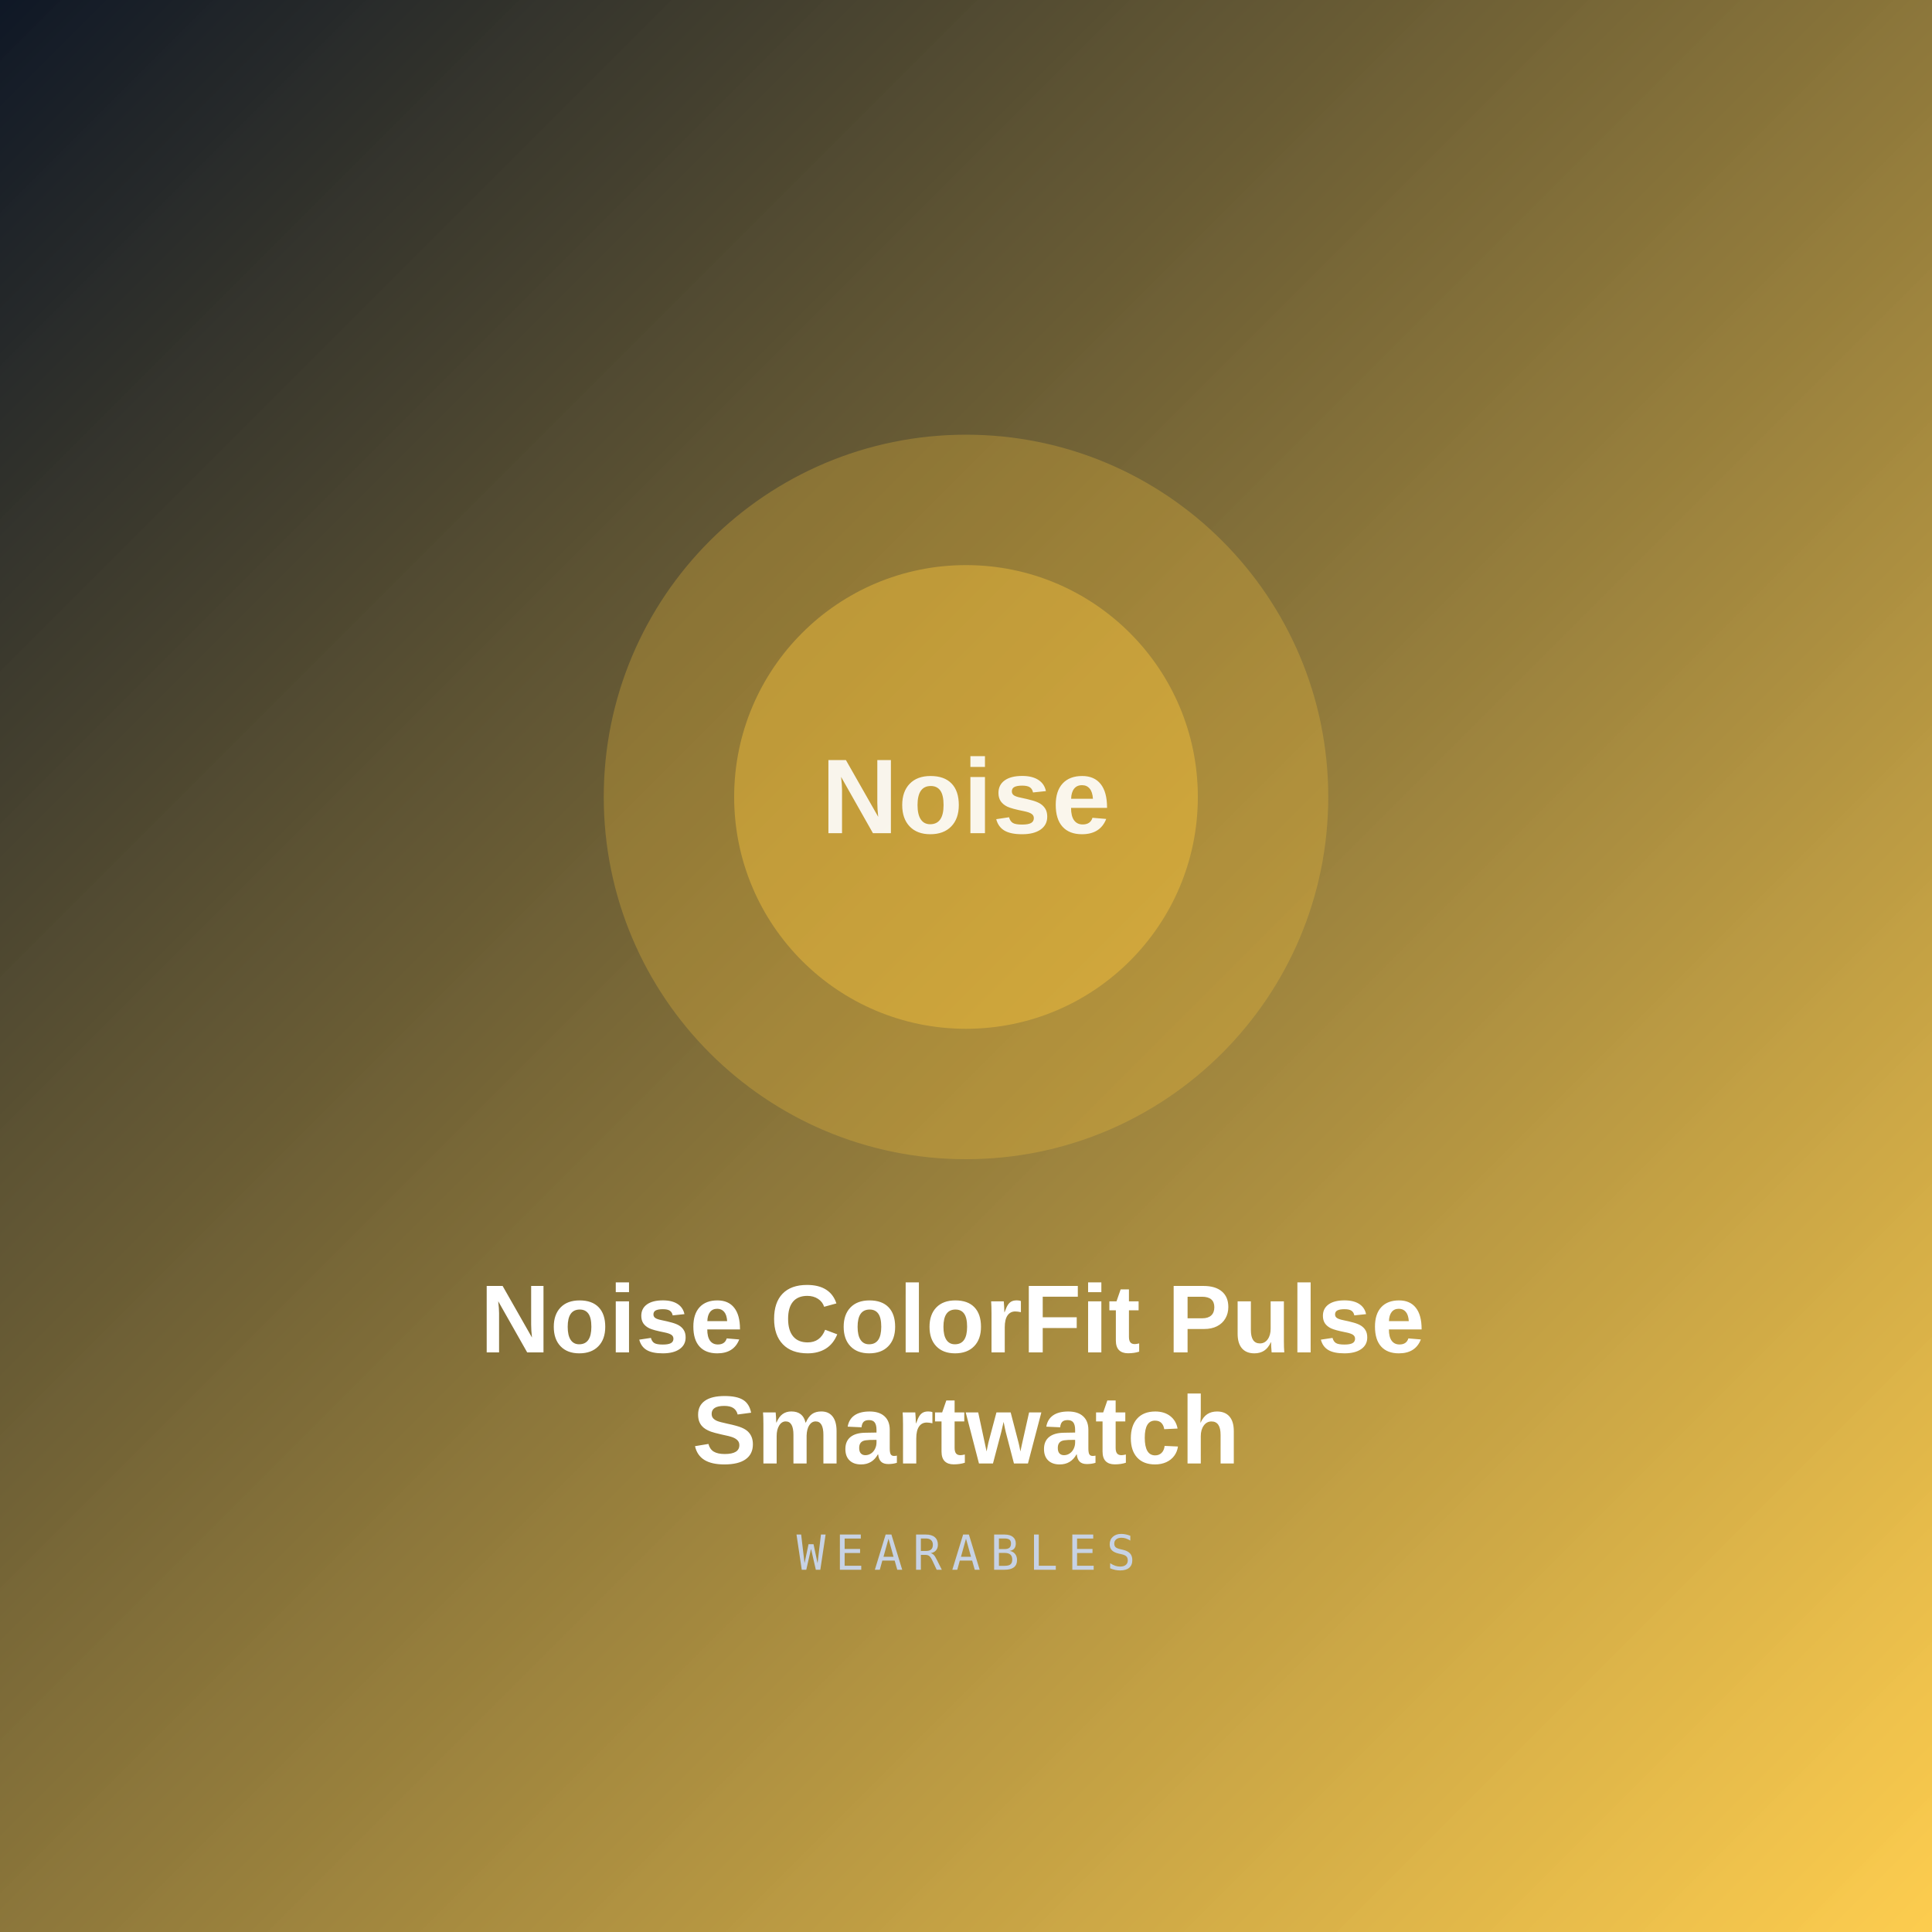
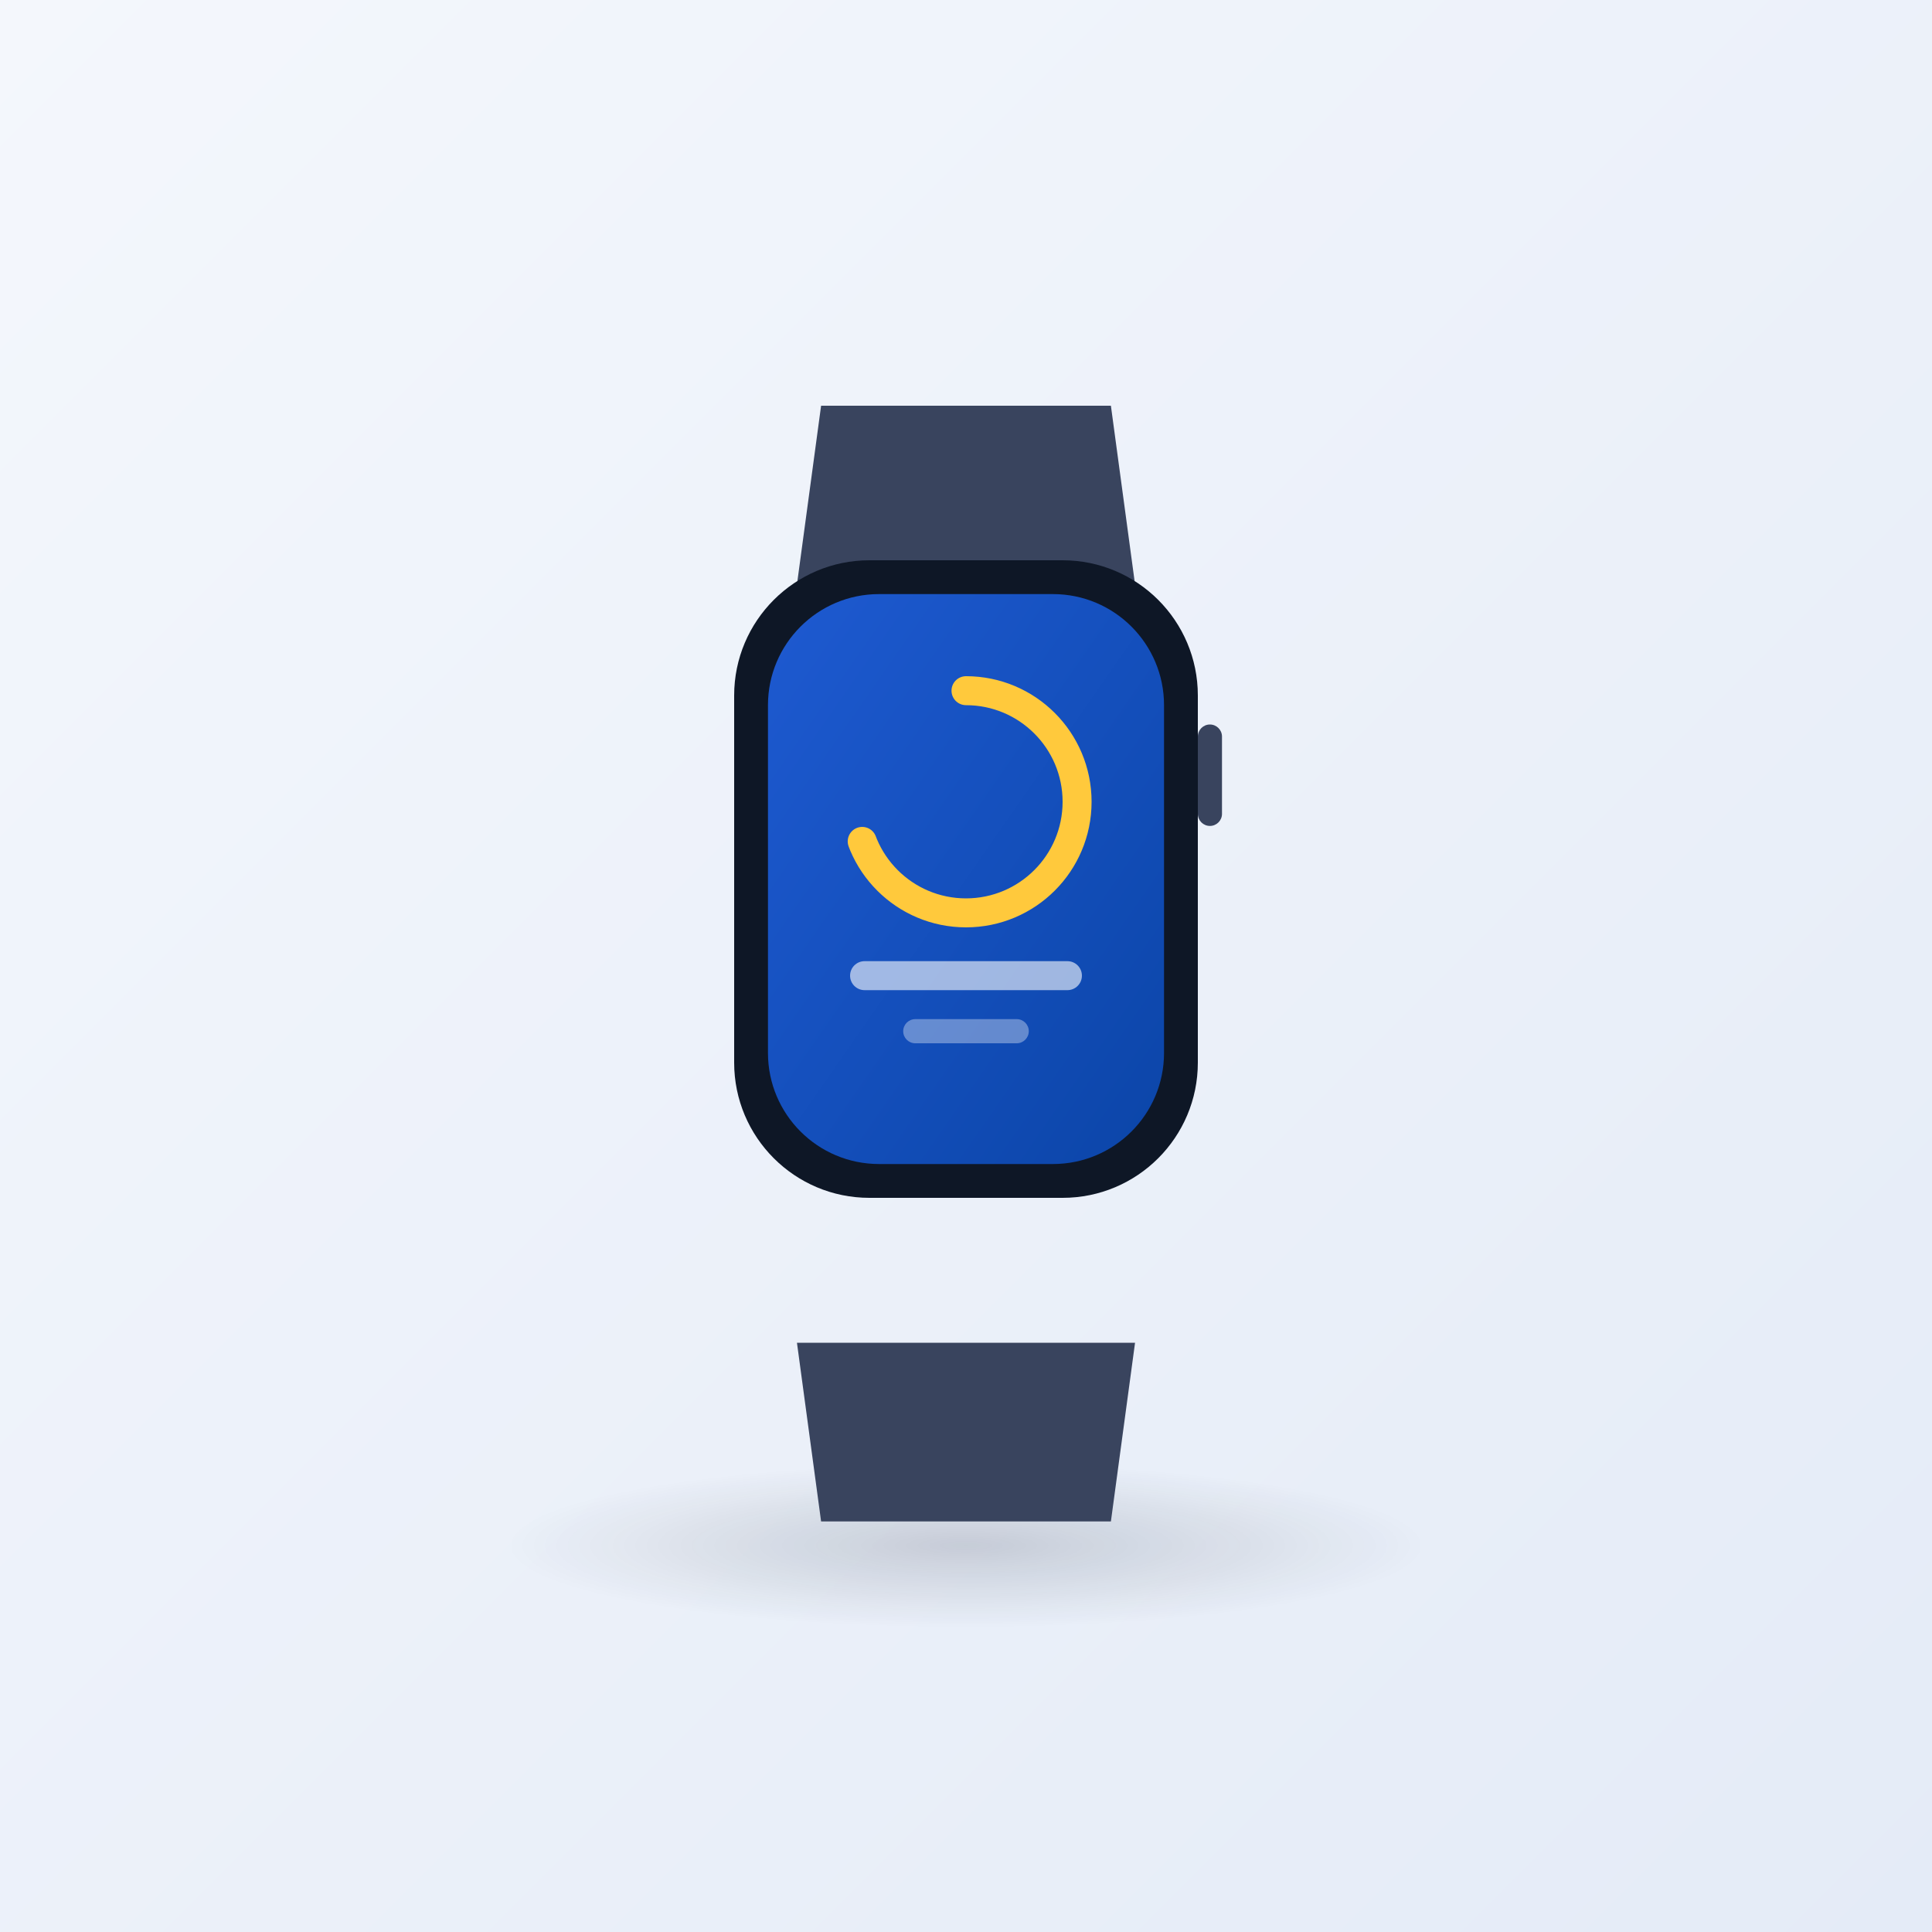
- <svg xmlns="http://www.w3.org/2000/svg" viewBox="0 0 800 800">
+ <svg xmlns="http://www.w3.org/2000/svg" viewBox="0 0 800 800" role="img">
  <defs>
-     <linearGradient id="g" x1="0" y1="0" x2="1" y2="1">
-       <stop offset="0" stop-color="#0E1726" />
-       <stop offset="1" stop-color="#FFC93C" stop-opacity="0.9" />
+     <linearGradient id="bg" x1="0" y1="0" x2="1" y2="1">
+       <stop offset="0" stop-color="#F4F7FC" />
+       <stop offset="1" stop-color="#E4EBF7" />
+     </linearGradient>
+     <radialGradient id="sh" cx=".5" cy=".5" r=".5">
+       <stop offset="0" stop-color="#0E1726" stop-opacity=".16" />
+       <stop offset="1" stop-color="#0E1726" stop-opacity="0" />
+     </radialGradient>
+   </defs>
+   <rect width="800" height="800" fill="url(#bg)" />
+   <ellipse cx="400" cy="640" rx="190" ry="34" fill="url(#sh)" />
+   <defs>
+     <linearGradient id="ws" x1="0" y1="0" x2="1" y2="1">
+       <stop offset="0" stop-color="#1E5AD1" />
+       <stop offset="1" stop-color="#0B45A8" />
    </linearGradient>
  </defs>
-   <rect width="800" height="800" fill="url(#g)" />
-   <circle cx="400" cy="330" r="150" fill="#FFC93C" opacity="0.25" />
-   <circle cx="400" cy="330" r="96" fill="#FFC93C" opacity="0.4" />
-   <text x="400" y="345" text-anchor="middle" font-family="'Plus Jakarta Sans',Arial,sans-serif" font-size="44" font-weight="800" fill="#FFFFFF" opacity="0.9">Noise</text>
-   <text x="400" y="560" text-anchor="middle" font-family="'Plus Jakarta Sans',Arial,sans-serif" font-size="40" font-weight="800" fill="#FFFFFF">
-     <tspan x="400" dy="0">Noise ColorFit Pulse</tspan>
-     <tspan x="400" dy="46">Smartwatch</tspan>
-   </text>
-   <text x="400" y="650" text-anchor="middle" font-family="'JetBrains Mono',monospace" font-size="20" letter-spacing="4" fill="#C7D2E4">WEARABLES</text>
+   <g>
+     <path d="M340 168 h120 l10 74 h-140 z" fill="#39445E" />
+     <path d="M330 556 h140 l-10 74 H340 z" fill="#39445E" />
+     <rect x="304" y="232" width="192" height="264" rx="56" fill="#0E1726" />
+     <rect x="318" y="246" width="164" height="236" rx="46" fill="url(#ws)" />
+     <circle cx="400" cy="332" r="46" fill="none" stroke="#FFC93C" stroke-width="12" stroke-linecap="round" stroke-dasharray="200 90" transform="rotate(-90 400 332)" />
+     <rect x="352" y="398" width="96" height="12" rx="6" fill="#FFFFFF" opacity=".6" />
+     <rect x="374" y="422" width="52" height="10" rx="5" fill="#FFFFFF" opacity=".35" />
+     <rect x="496" y="300" width="10" height="42" rx="5" fill="#39445E" />
+   </g>
</svg>
